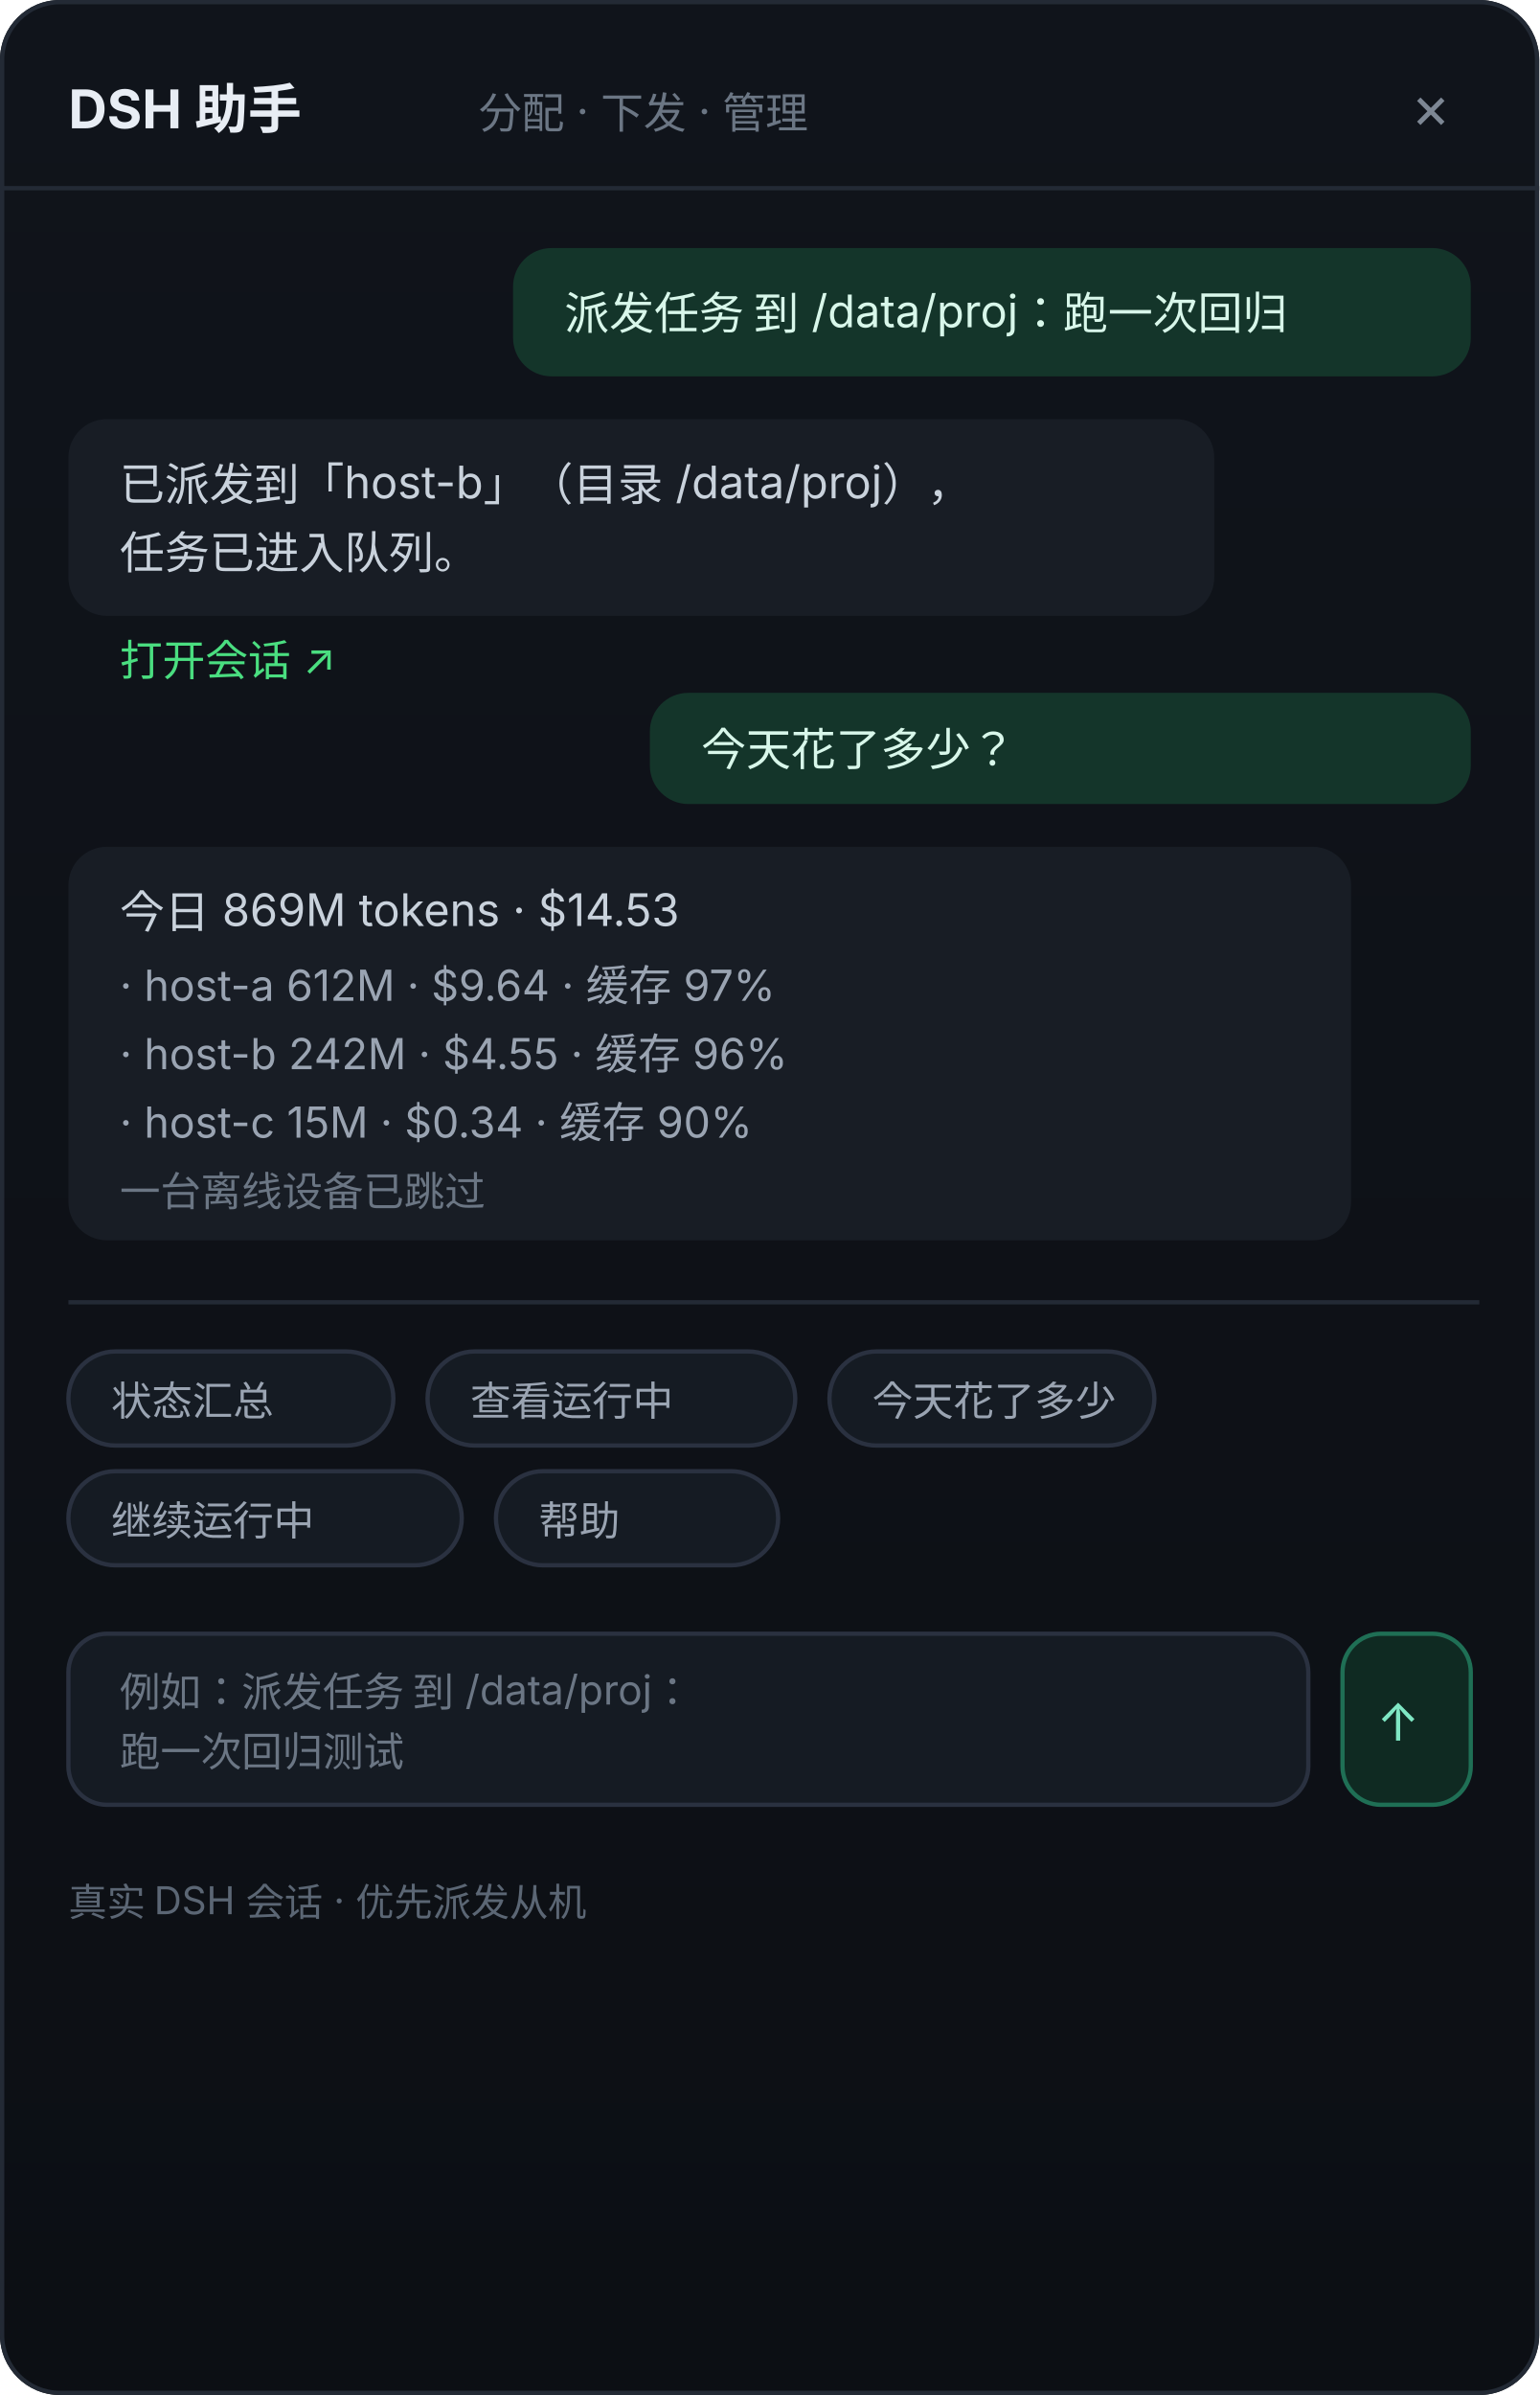
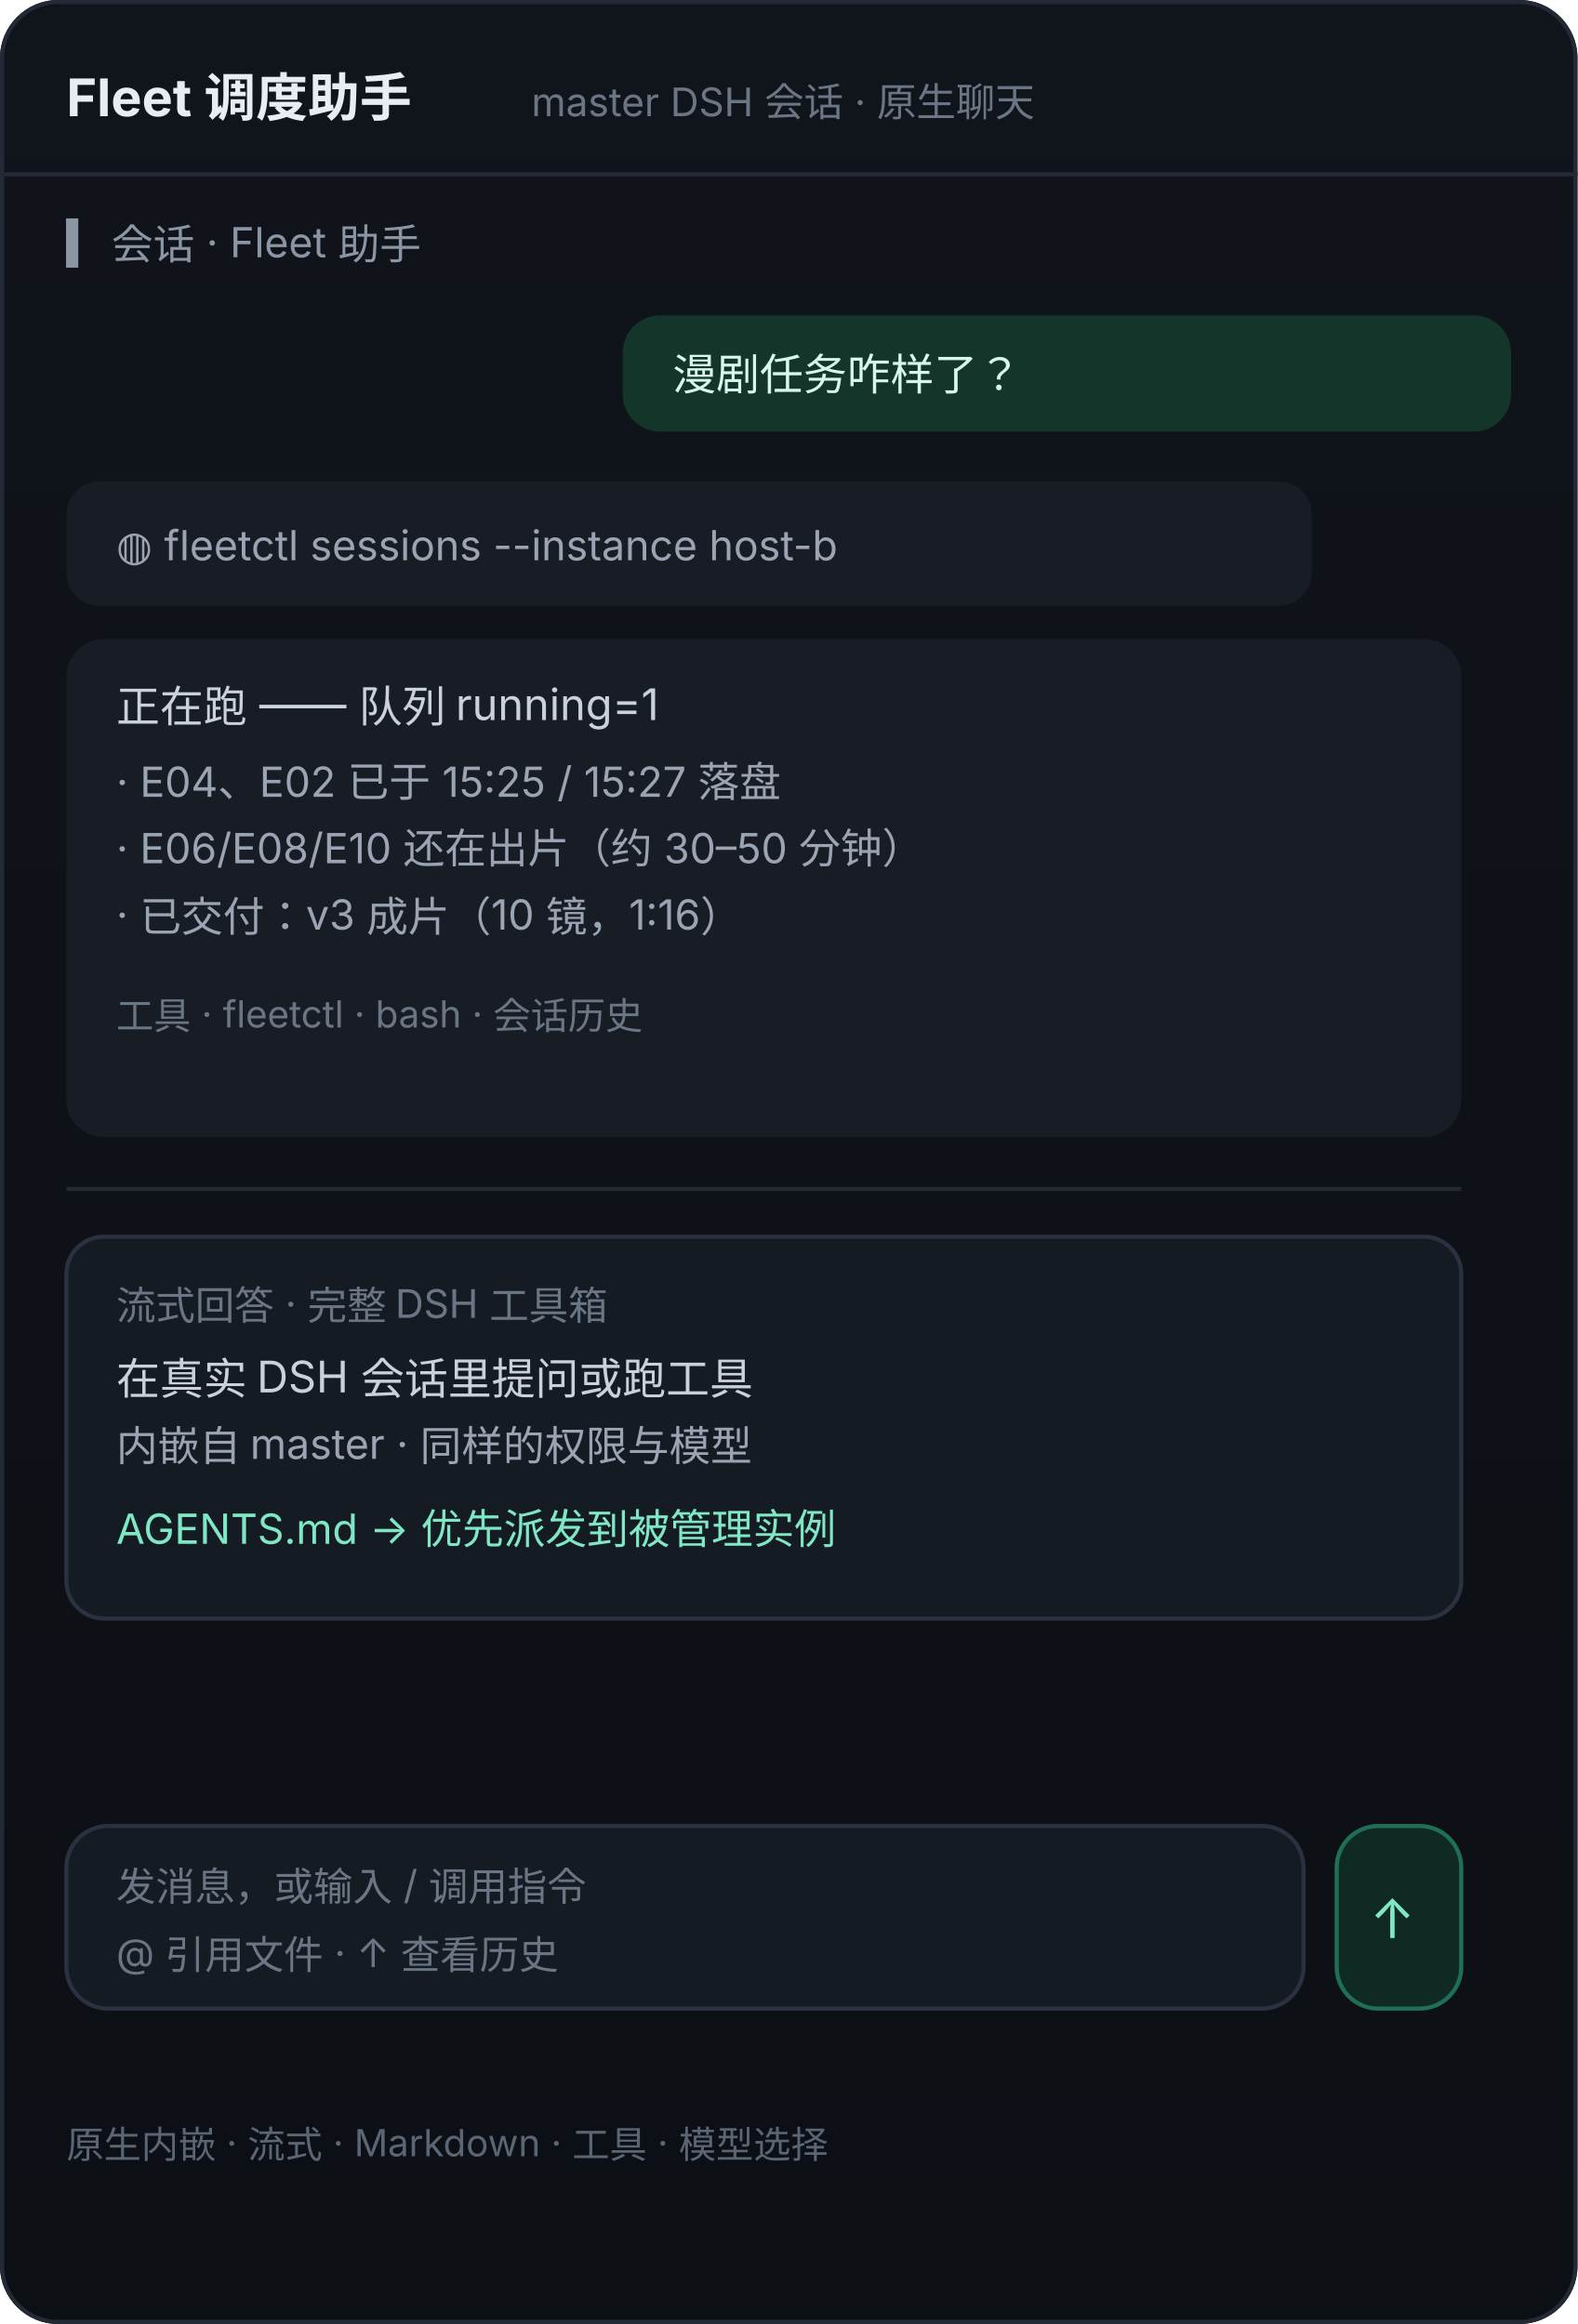
- <svg xmlns="http://www.w3.org/2000/svg" width="360" height="560" viewBox="0 0 360 560" role="img" aria-label="dsh-fleet assistant">
+ <svg xmlns="http://www.w3.org/2000/svg" width="380" height="560" viewBox="0 0 380 560" role="img" aria-label="dsh-fleet native assistant">
  <defs>
-     <linearGradient id="asbg" x1="0" y1="0" x2="0" y2="1">
+     <linearGradient id="nabg" x1="0" y1="0" x2="0" y2="1">
      <stop offset="0" stop-color="#10141b" />
      <stop offset="1" stop-color="#0c0f14" />
    </linearGradient>
  </defs>
-   <rect width="360" height="560" rx="14" fill="url(#asbg)" />
-   <rect x="0.5" y="0.5" width="359" height="559" rx="13.5" fill="none" stroke="#232a35" />
+   <rect width="380" height="560" rx="14" fill="url(#nabg)" />
+   <rect x="0.5" y="0.5" width="379" height="559" rx="13.5" fill="none" stroke="#232a35" />
  <g font-family="-apple-system, BlinkMacSystemFont, 'Segoe UI', 'PingFang SC', sans-serif">
-     <text x="16" y="30" fill="#e8edf4" font-size="12.5" font-weight="700">DSH 助手</text>
-     <text x="112" y="30" fill="#6b7684" font-size="10">分配 · 下发 · 管理</text>
-     <text x="330" y="30" fill="#7d8794" font-size="14">×</text>
-     <line x1="0" y1="44" x2="360" y2="44" stroke="#232a35" />
-     <rect x="120" y="58" width="224" height="30" rx="9" fill="#14352a" />
-     <text x="132" y="77" fill="#d8f7ea" font-size="10.5">派发任务 到 /data/proj：跑一次回归</text>
-     <rect x="16" y="98" width="268" height="46" rx="9" fill="#181d25" />
-     <text x="28" y="117" fill="#c9d2dc" font-size="10.5">已派发到「host-b」（目录 /data/proj），</text>
-     <text x="28" y="133" fill="#c9d2dc" font-size="10.5">任务已进入队列。</text>
-     <rect x="28" y="140" width="60" height="0" rx="0" fill="none" />
-     <text x="28" y="158" fill="#4ade80" font-size="10">打开会话 ↗</text>
-     <rect x="152" y="162" width="192" height="26" rx="9" fill="#14352a" />
-     <text x="164" y="179" fill="#d8f7ea" font-size="10.5">今天花了多少？</text>
-     <rect x="16" y="198" width="300" height="92" rx="9" fill="#181d25" />
-     <text x="28" y="217" fill="#c9d2dc" font-size="10.5">今日 869M tokens · $14.53</text>
-     <text x="28" y="234" fill="#9aa4b2" font-size="10">· host-a 612M · $9.64 · 缓存 97%</text>
-     <text x="28" y="250" fill="#9aa4b2" font-size="10">· host-b 242M · $4.55 · 缓存 96%</text>
-     <text x="28" y="266" fill="#9aa4b2" font-size="10">· host-c 15M · $0.34 · 缓存 90%</text>
-     <text x="28" y="282" fill="#6b7684" font-size="9.5">一台离线设备已跳过</text>
-     <rect x="16" y="304" width="330" height="1" fill="#232a35" />
-     <g>
-       <rect x="16" y="316" width="76" height="22" rx="11" fill="#151b23" stroke="#2a3140" />
-       <text x="26" y="331" fill="#9aa4b2" font-size="9.5">状态汇总</text>
-       <rect x="100" y="316" width="86" height="22" rx="11" fill="#151b23" stroke="#2a3140" />
-       <text x="110" y="331" fill="#9aa4b2" font-size="9.5">查看运行中</text>
-       <rect x="194" y="316" width="76" height="22" rx="11" fill="#151b23" stroke="#2a3140" />
-       <text x="204" y="331" fill="#9aa4b2" font-size="9.5">今天花了多少</text>
-       <rect x="16" y="344" width="92" height="22" rx="11" fill="#151b23" stroke="#2a3140" />
-       <text x="26" y="359" fill="#9aa4b2" font-size="9.5">继续运行中</text>
-       <rect x="116" y="344" width="66" height="22" rx="11" fill="#151b23" stroke="#2a3140" />
-       <text x="126" y="359" fill="#9aa4b2" font-size="9.5">帮助</text>
-     </g>
-     <rect x="16" y="382" width="290" height="40" rx="9" fill="#151b23" stroke="#2a3140" />
-     <text x="28" y="399" fill="#6b7684" font-size="9.5">例如：派发任务 到 /data/proj：</text>
-     <text x="28" y="413" fill="#6b7684" font-size="9.5">跑一次回归测试</text>
-     <rect x="314" y="382" width="30" height="40" rx="9" fill="#0f2a22" stroke="#1f6f55" />
-     <text x="322" y="407" fill="#7fe7c4" font-size="12">↑</text>
-     <text x="16" y="448" fill="#5b6674" font-size="9">真实 DSH 会话 · 优先派发从机</text>
+     <text x="16" y="28" fill="#e8edf4" font-size="12.5" font-weight="700">Fleet 调度助手</text>
+     <text x="128" y="28" fill="#6b7684" font-size="9.5">master DSH 会话 · 原生聊天</text>
+     <line x1="0" y1="42" x2="380" y2="42" stroke="#232a35" />
+     <text x="16" y="62" fill="#8b96a5" font-size="10">▍ 会话 · Fleet 助手</text>
+     <rect x="150" y="76" width="214" height="28" rx="9" fill="#14352a" />
+     <text x="162" y="94" fill="#d8f7ea" font-size="10.5">漫剧任务咋样了？</text>
+     <rect x="16" y="116" width="300" height="30" rx="8" fill="#181d25" />
+     <text x="28" y="135" fill="#9aa4b2" font-size="10">◍ fleetctl sessions --instance host-b</text>
+     <rect x="16" y="154" width="336" height="120" rx="9" fill="#181d25" />
+     <text x="28" y="174" fill="#c9d2dc" font-size="10.5">正在跑 —— 队列 running=1</text>
+     <text x="28" y="192" fill="#9aa4b2" font-size="10">· E04、E02 已于 15:25 / 15:27 落盘</text>
+     <text x="28" y="208" fill="#9aa4b2" font-size="10">· E06/E08/E10 还在出片（约 30–50 分钟）</text>
+     <text x="28" y="224" fill="#9aa4b2" font-size="10">· 已交付：v3 成片（10 镜，1:16）</text>
+     <text x="28" y="248" fill="#6b7684" font-size="9">工具 · fleetctl · bash · 会话历史</text>
+     <rect x="16" y="286" width="336" height="1" fill="#232a35" />
+     <rect x="16" y="298" width="336" height="92" rx="9" fill="#151b23" stroke="#2a3140" />
+     <text x="28" y="318" fill="#6b7684" font-size="9.5">流式回答 · 完整 DSH 工具箱</text>
+     <text x="28" y="336" fill="#c9d2dc" font-size="10.5">在真实 DSH 会话里提问或跑工具</text>
+     <text x="28" y="352" fill="#9aa4b2" font-size="10">内嵌自 master · 同样的权限与模型</text>
+     <text x="28" y="372" fill="#7fe7c4" font-size="10">AGENTS.md → 优先派发到被管理实例</text>
+     <rect x="16" y="440" width="298" height="44" rx="10" fill="#151b23" stroke="#2a3140" />
+     <text x="28" y="458" fill="#6b7684" font-size="9.5">发消息，或输入 / 调用指令</text>
+     <text x="28" y="474" fill="#6b7684" font-size="9.5">@ 引用文件 · ↑ 查看历史</text>
+     <rect x="322" y="440" width="30" height="44" rx="10" fill="#0f2a22" stroke="#1f6f55" />
+     <text x="330" y="467" fill="#7fe7c4" font-size="13">↑</text>
+     <text x="16" y="520" fill="#5b6674" font-size="9">原生内嵌 · 流式 · Markdown · 工具 · 模型选择</text>
  </g>
</svg>
